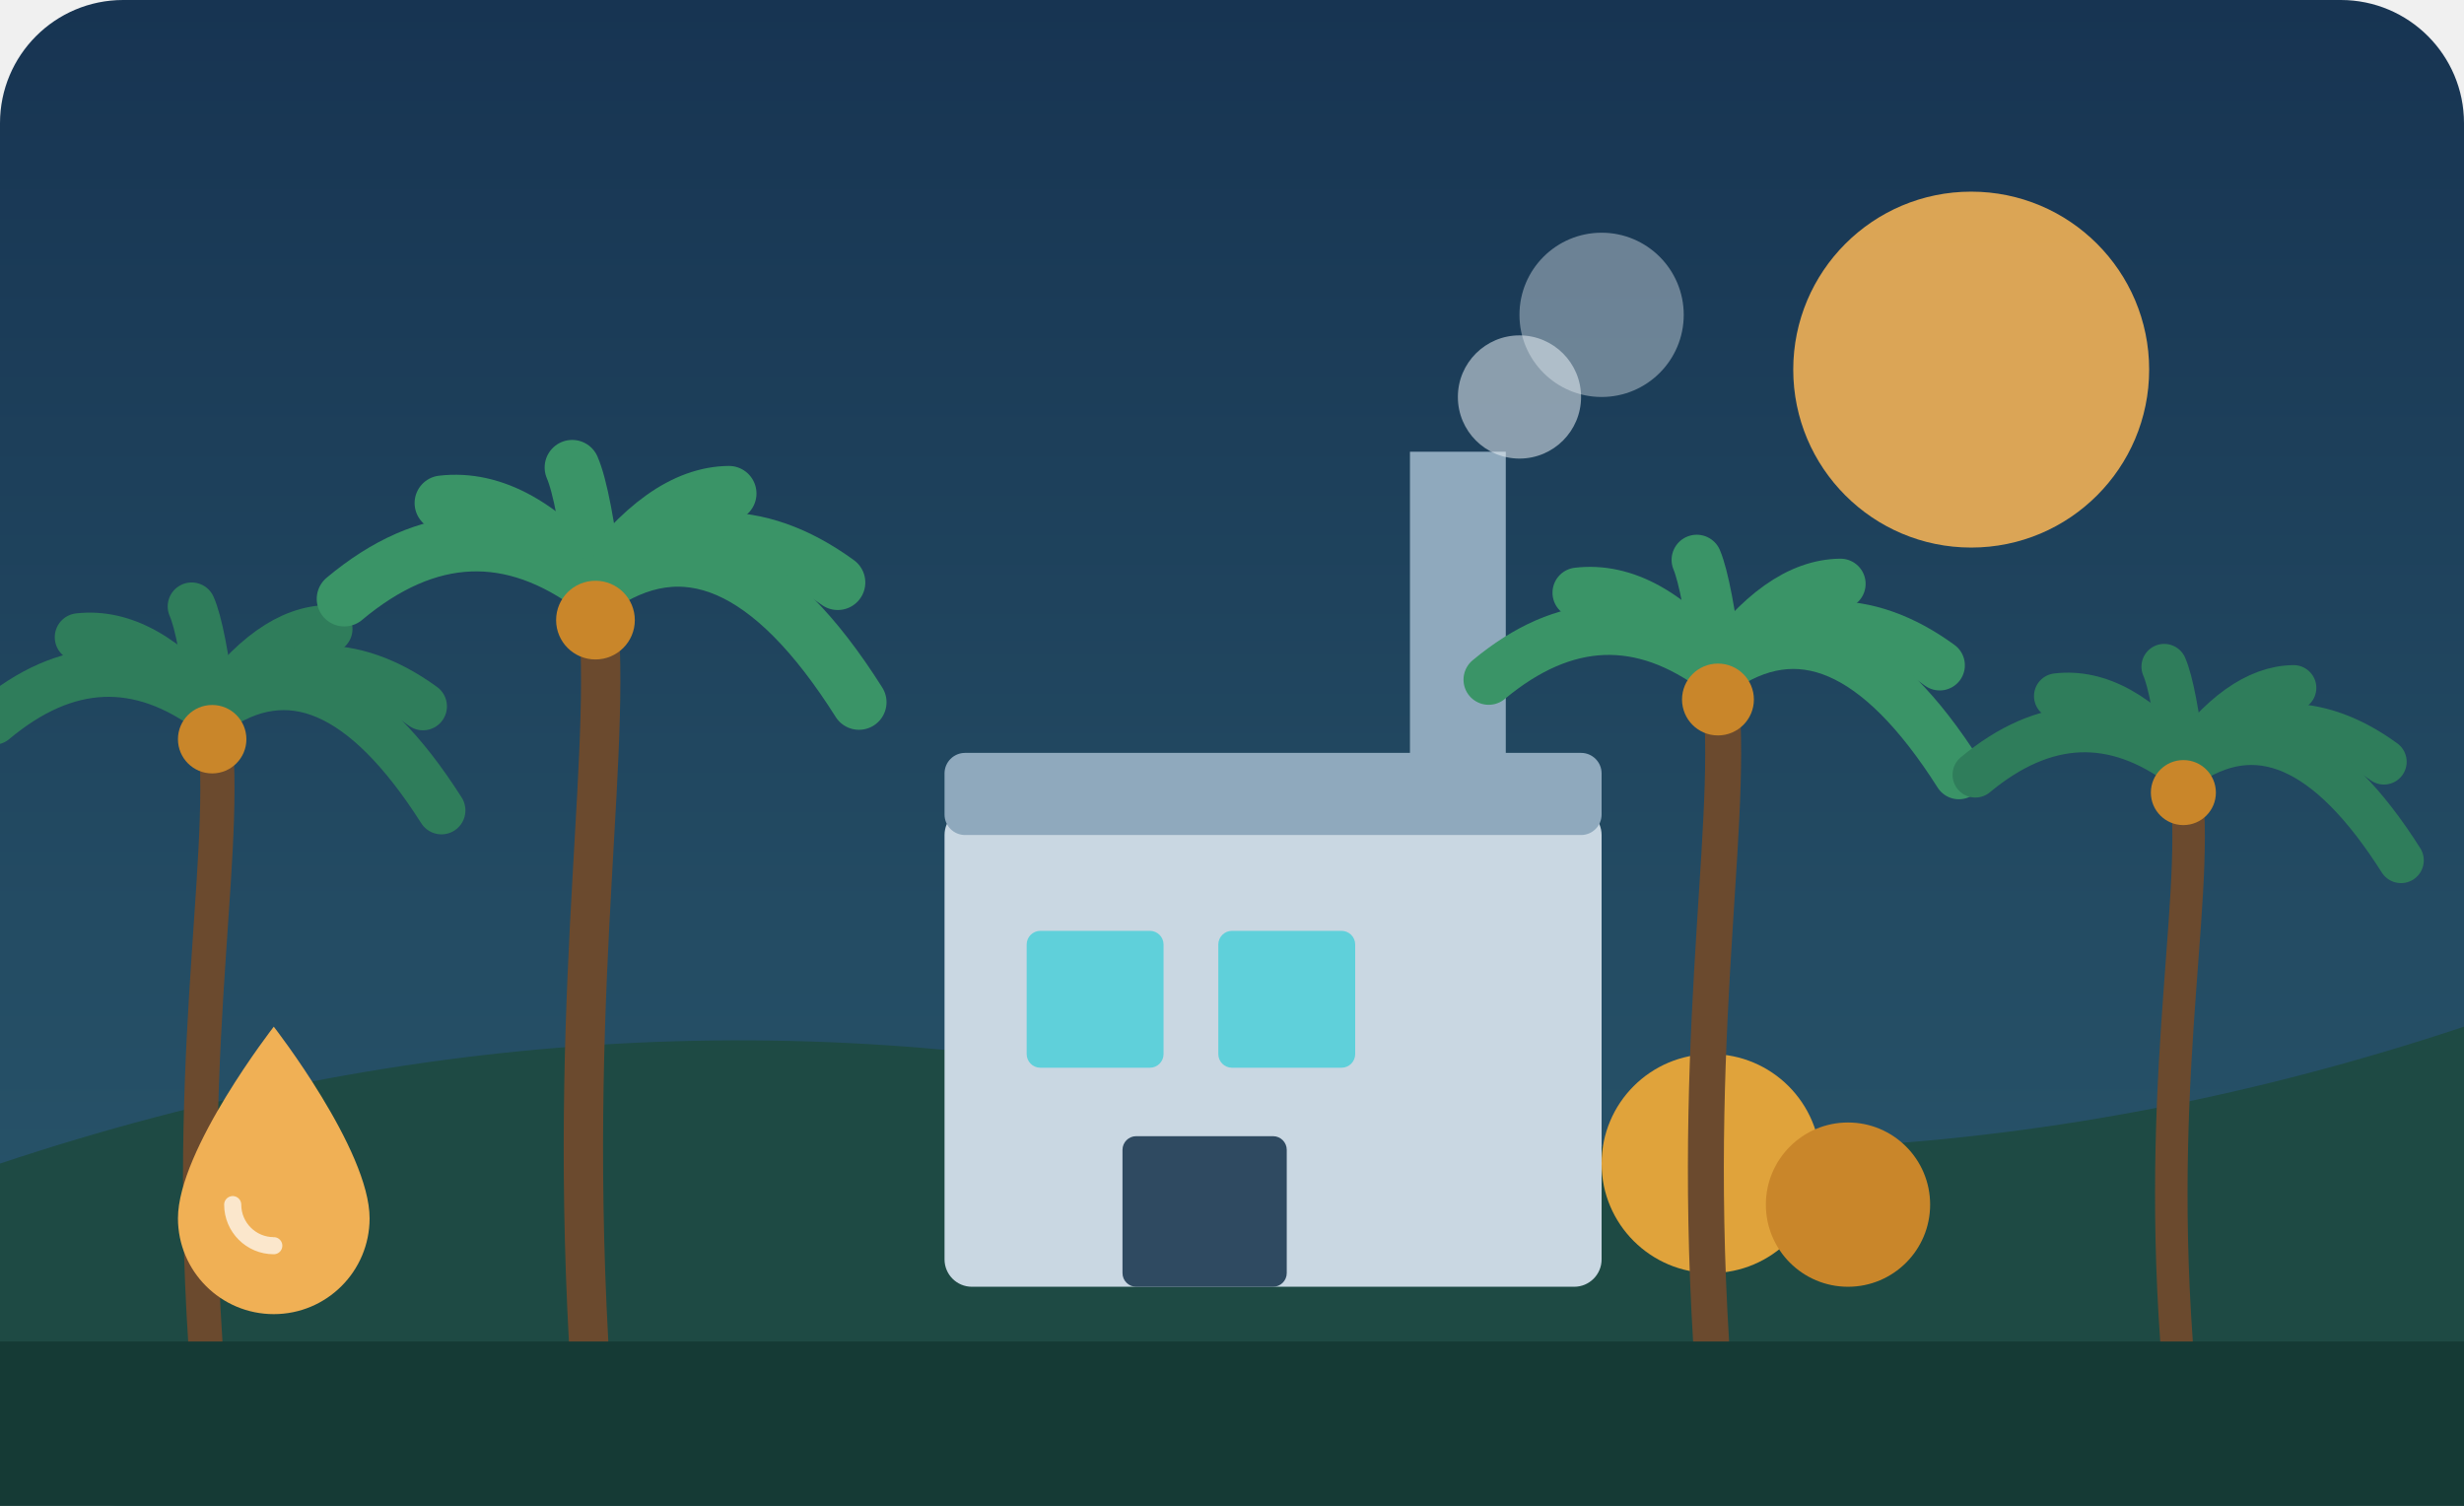
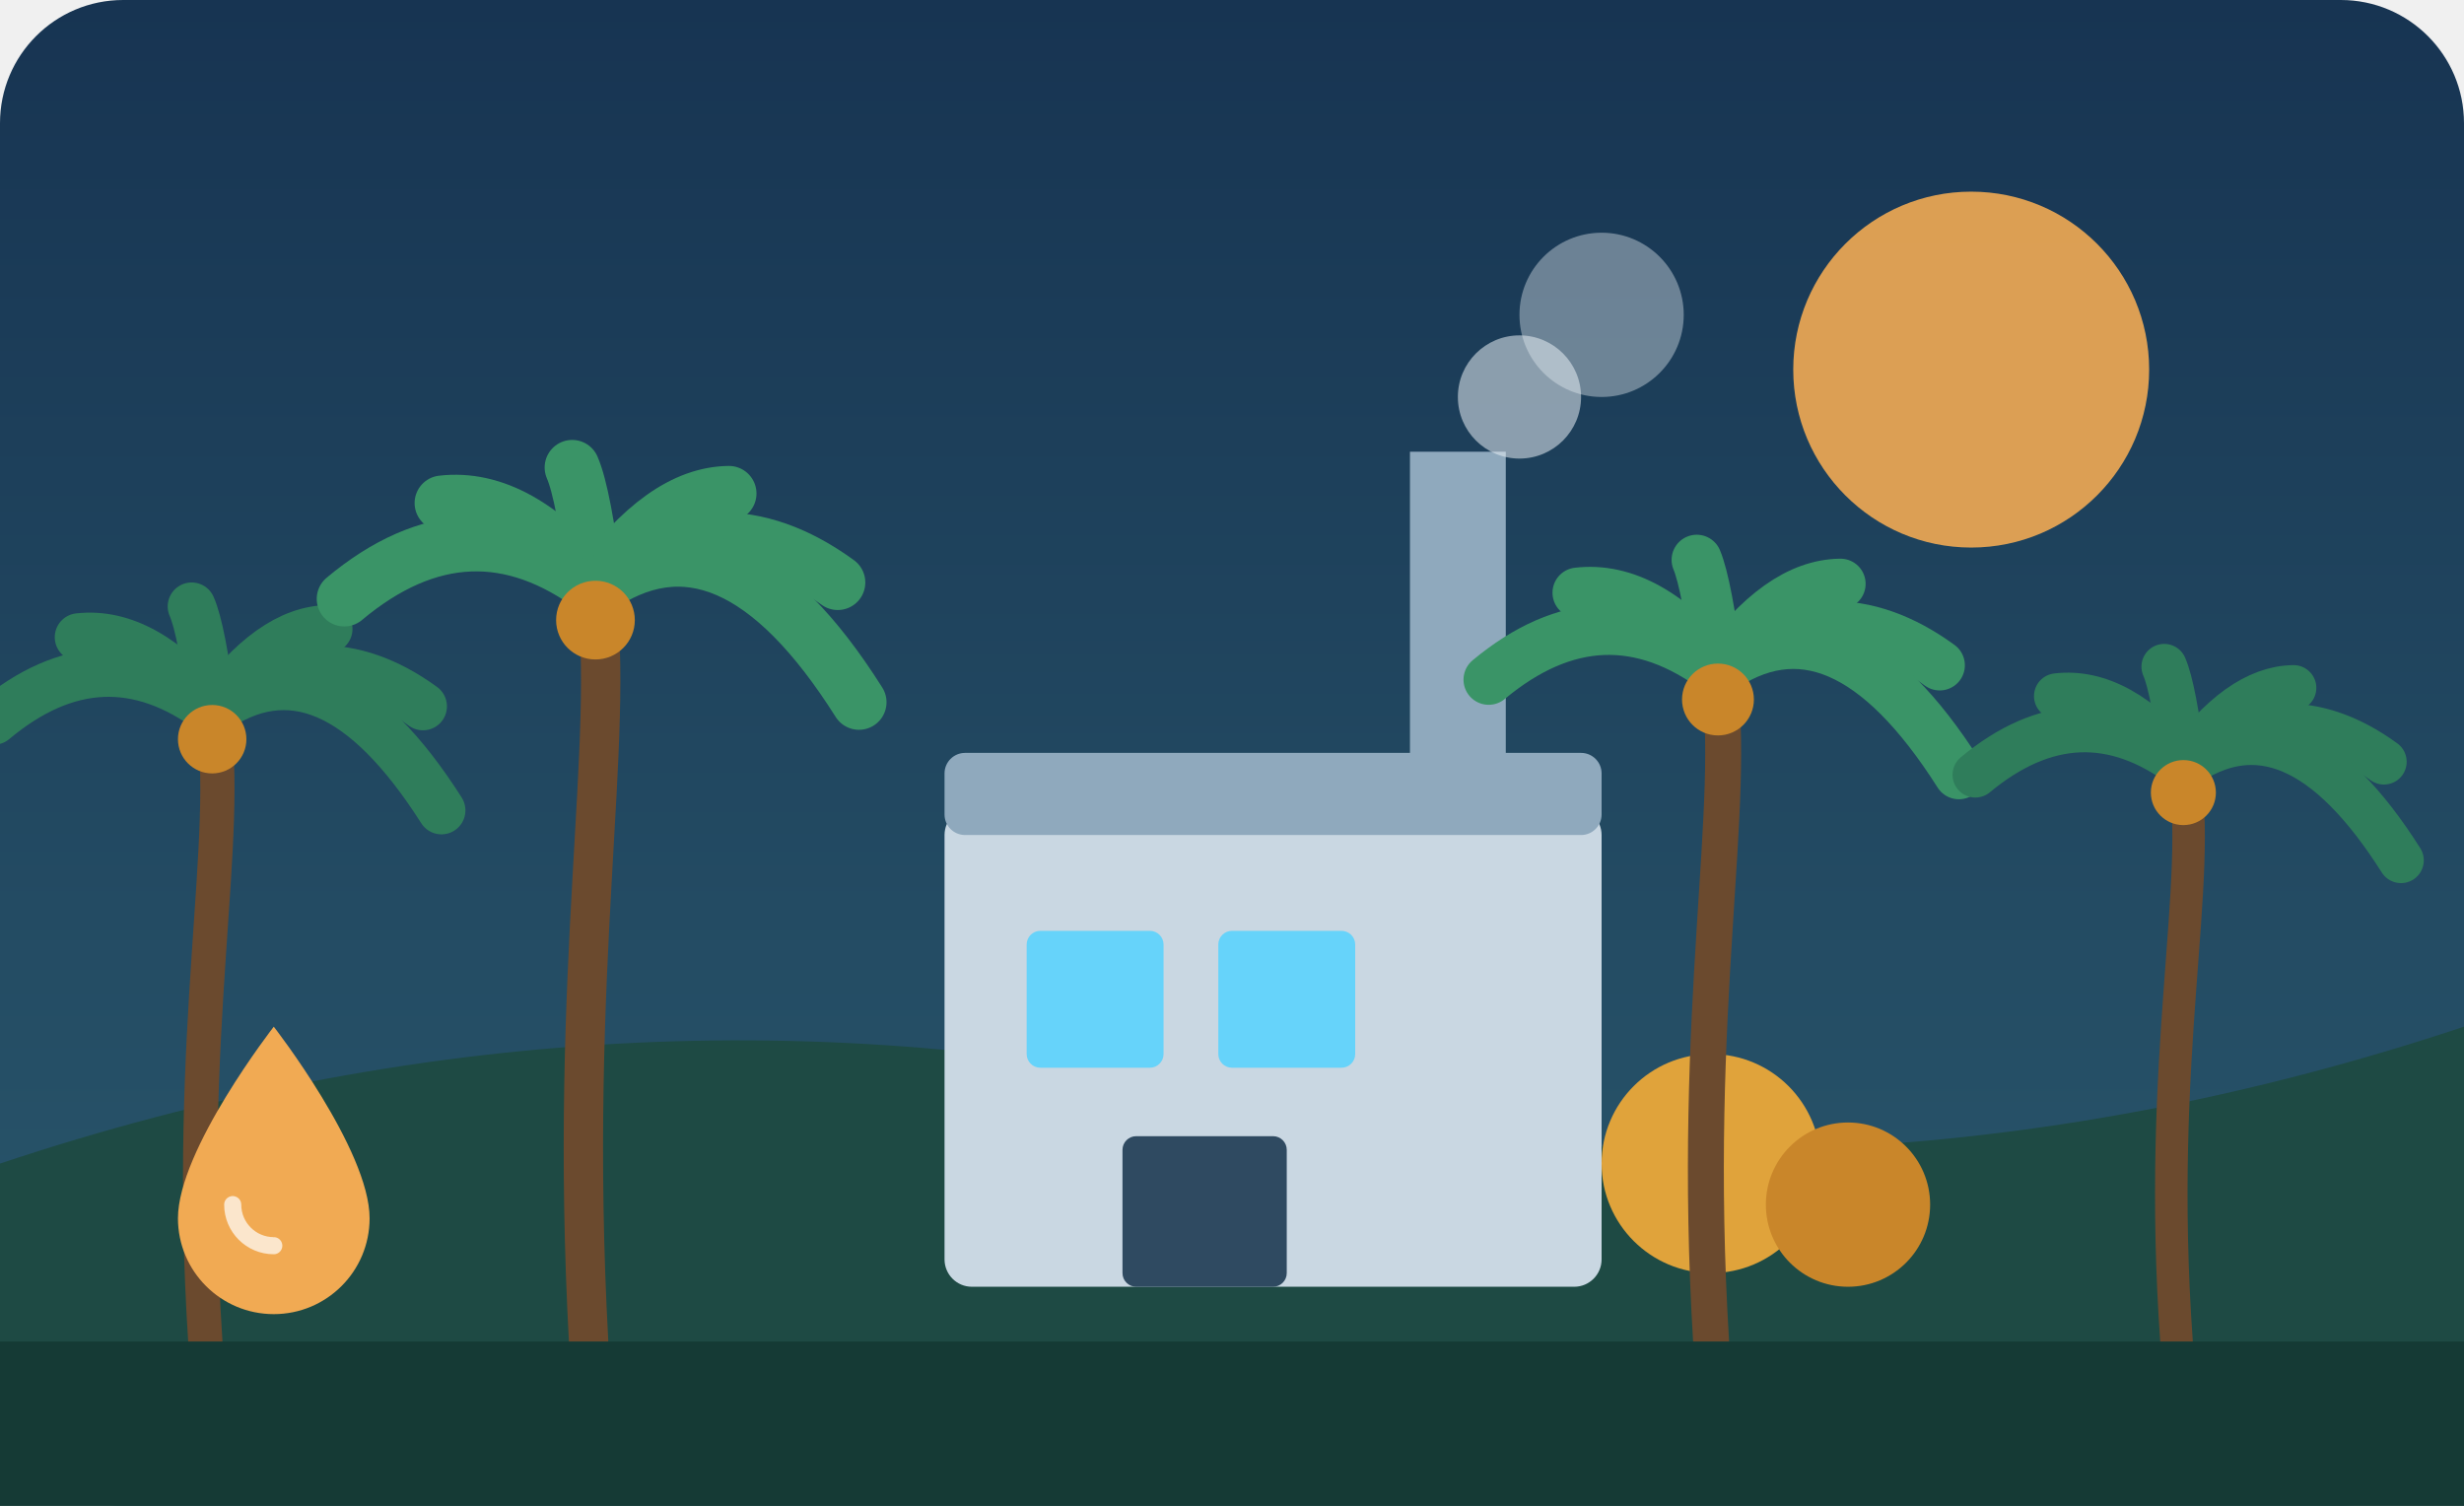
<svg xmlns="http://www.w3.org/2000/svg" viewBox="0 0 360 220" role="img" aria-label="สวนปาล์มและโรงสกัดน้ำมันปาล์ม">
  <defs>
    <linearGradient id="sky" x1="0" y1="0" x2="0" y2="1">
      <stop offset="0" stop-color="#173452" />
      <stop offset="1" stop-color="#2B5A6E" />
    </linearGradient>
  </defs>
  <rect width="360" height="220" rx="18" fill="url(#sky)" />
-   <circle cx="288" cy="54" r="26" fill="#F0B055" opacity=".9" />
+   <circle cx="288" cy="54" r="26" fill="#F1AA53" opacity=".9" />
  <path d="M0 170 Q90 140 180 160 T360 150 V220 H0Z" fill="#1E4A44" />
  <g>
    <rect x="138" y="118" width="96" height="70" rx="4" fill="#C9D7E2" />
    <rect x="138" y="110" width="96" height="12" rx="3" fill="#8FA9BD" />
    <rect x="206" y="66" width="14" height="52" fill="#8FA9BD" />
    <circle cx="222" cy="58" r="9" fill="#E6EDF2" opacity=".55" />
    <circle cx="234" cy="46" r="12" fill="#E6EDF2" opacity=".4" />
-     <rect x="150" y="136" width="20" height="20" rx="2" fill="#5FD0DA" />
-     <rect x="178" y="136" width="20" height="20" rx="2" fill="#5FD0DA" />
+     <rect x="150" y="136" width="20" height="20" rx="2" fill="#66D3FA" />
+     <rect x="178" y="136" width="20" height="20" rx="2" fill="#66D3FA" />
    <rect x="164" y="166" width="24" height="22" rx="2" fill="#2F4A61" />
    <circle cx="250" cy="170" r="16" fill="#E0A33B" />
    <circle cx="270" cy="176" r="12" fill="#C9862A" />
  </g>
  <path d="M30 196 C27 150.0 34 122.4 31 104" stroke="#6B4A2E" stroke-width="5" fill="none" stroke-linecap="round" />
  <path d="M31 104 Q15.0 92.0 -0.9 105.3" stroke="#2F7D5B" stroke-width="7" fill="none" stroke-linecap="round" />
  <path d="M31 104 Q21.2 92.0 11.5 93.1" stroke="#2F7D5B" stroke-width="7" fill="none" stroke-linecap="round" />
  <path d="M31 104 Q29.5 92.0 28.0 88.6" stroke="#2F7D5B" stroke-width="7" fill="none" stroke-linecap="round" />
  <path d="M31 104 Q39.5 92.0 48.0 91.9" stroke="#2F7D5B" stroke-width="7" fill="none" stroke-linecap="round" />
  <path d="M31 104 Q46.4 92.0 61.8 103.2" stroke="#2F7D5B" stroke-width="7" fill="none" stroke-linecap="round" />
  <path d="M31 104 Q47.7 92.0 64.5 118.4" stroke="#2F7D5B" stroke-width="7" fill="none" stroke-linecap="round" />
  <circle cx="31" cy="108" r="5" fill="#C9862A" />
  <path d="M86 196 C83 141.0 90 108.0 87 86" stroke="#6B4A2E" stroke-width="5.75" fill="none" stroke-linecap="round" />
  <path d="M87 86 Q68.6 72.2 50.3 87.5" stroke="#3A9467" stroke-width="8.05" fill="none" stroke-linecap="round" />
  <path d="M87 86 Q75.8 72.2 64.6 73.5" stroke="#3A9467" stroke-width="8.05" fill="none" stroke-linecap="round" />
  <path d="M87 86 Q85.3 72.2 83.6 68.3" stroke="#3A9467" stroke-width="8.05" fill="none" stroke-linecap="round" />
  <path d="M87 86 Q96.8 72.2 106.5 72.1" stroke="#3A9467" stroke-width="8.05" fill="none" stroke-linecap="round" />
  <path d="M87 86 Q104.7 72.2 122.4 85.1" stroke="#3A9467" stroke-width="8.05" fill="none" stroke-linecap="round" />
  <path d="M87 86 Q106.3 72.2 125.5 102.6" stroke="#3A9467" stroke-width="8.05" fill="none" stroke-linecap="round" />
  <circle cx="87" cy="90.6" r="5.75" fill="#C9862A" />
  <path d="M250 196 C247 147.0 254 117.6 251 98" stroke="#6B4A2E" stroke-width="5.25" fill="none" stroke-linecap="round" />
  <path d="M251 98 Q234.2 85.4 217.5 99.3" stroke="#3A9467" stroke-width="7.35" fill="none" stroke-linecap="round" />
  <path d="M251 98 Q240.8 85.4 230.5 86.6" stroke="#3A9467" stroke-width="7.35" fill="none" stroke-linecap="round" />
  <path d="M251 98 Q249.4 85.4 247.9 81.8" stroke="#3A9467" stroke-width="7.35" fill="none" stroke-linecap="round" />
  <path d="M251 98 Q259.9 85.4 268.9 85.3" stroke="#3A9467" stroke-width="7.35" fill="none" stroke-linecap="round" />
  <path d="M251 98 Q267.2 85.4 283.4 97.2" stroke="#3A9467" stroke-width="7.35" fill="none" stroke-linecap="round" />
  <path d="M251 98 Q268.6 85.4 286.2 113.1" stroke="#3A9467" stroke-width="7.35" fill="none" stroke-linecap="round" />
  <circle cx="251" cy="102.2" r="5.25" fill="#C9862A" />
  <path d="M318 196 C315 154.0 322 128.8 319 112" stroke="#6B4A2E" stroke-width="4.75" fill="none" stroke-linecap="round" />
  <path d="M319 112 Q303.8 100.6 288.6 113.2" stroke="#2F7D5B" stroke-width="6.65" fill="none" stroke-linecap="round" />
  <path d="M319 112 Q309.7 100.6 300.5 101.7" stroke="#2F7D5B" stroke-width="6.65" fill="none" stroke-linecap="round" />
  <path d="M319 112 Q317.6 100.6 316.2 97.4" stroke="#2F7D5B" stroke-width="6.65" fill="none" stroke-linecap="round" />
  <path d="M319 112 Q327.1 100.6 335.1 100.5" stroke="#2F7D5B" stroke-width="6.65" fill="none" stroke-linecap="round" />
  <path d="M319 112 Q333.6 100.6 348.3 111.3" stroke="#2F7D5B" stroke-width="6.65" fill="none" stroke-linecap="round" />
  <path d="M319 112 Q334.9 100.6 350.8 125.7" stroke="#2F7D5B" stroke-width="6.65" fill="none" stroke-linecap="round" />
  <circle cx="319" cy="115.8" r="4.75" fill="#C9862A" />
  <path d="M0 196 H360 V220 H0Z" fill="#153A35" />
  <g transform="translate(26 150)">
-     <path d="M14 0 C14 0 0 18 0 28 a14 14 0 0 0 28 0 C28 18 14 0 14 0Z" fill="#F0B055" />
+     <path d="M14 0 C14 0 0 18 0 28 a14 14 0 0 0 28 0 C28 18 14 0 14 0Z" fill="#F1AA53" />
    <path d="M8 26 a6 6 0 0 0 6 6" stroke="#fff" stroke-width="2.5" fill="none" stroke-linecap="round" opacity=".7" />
  </g>
</svg>
